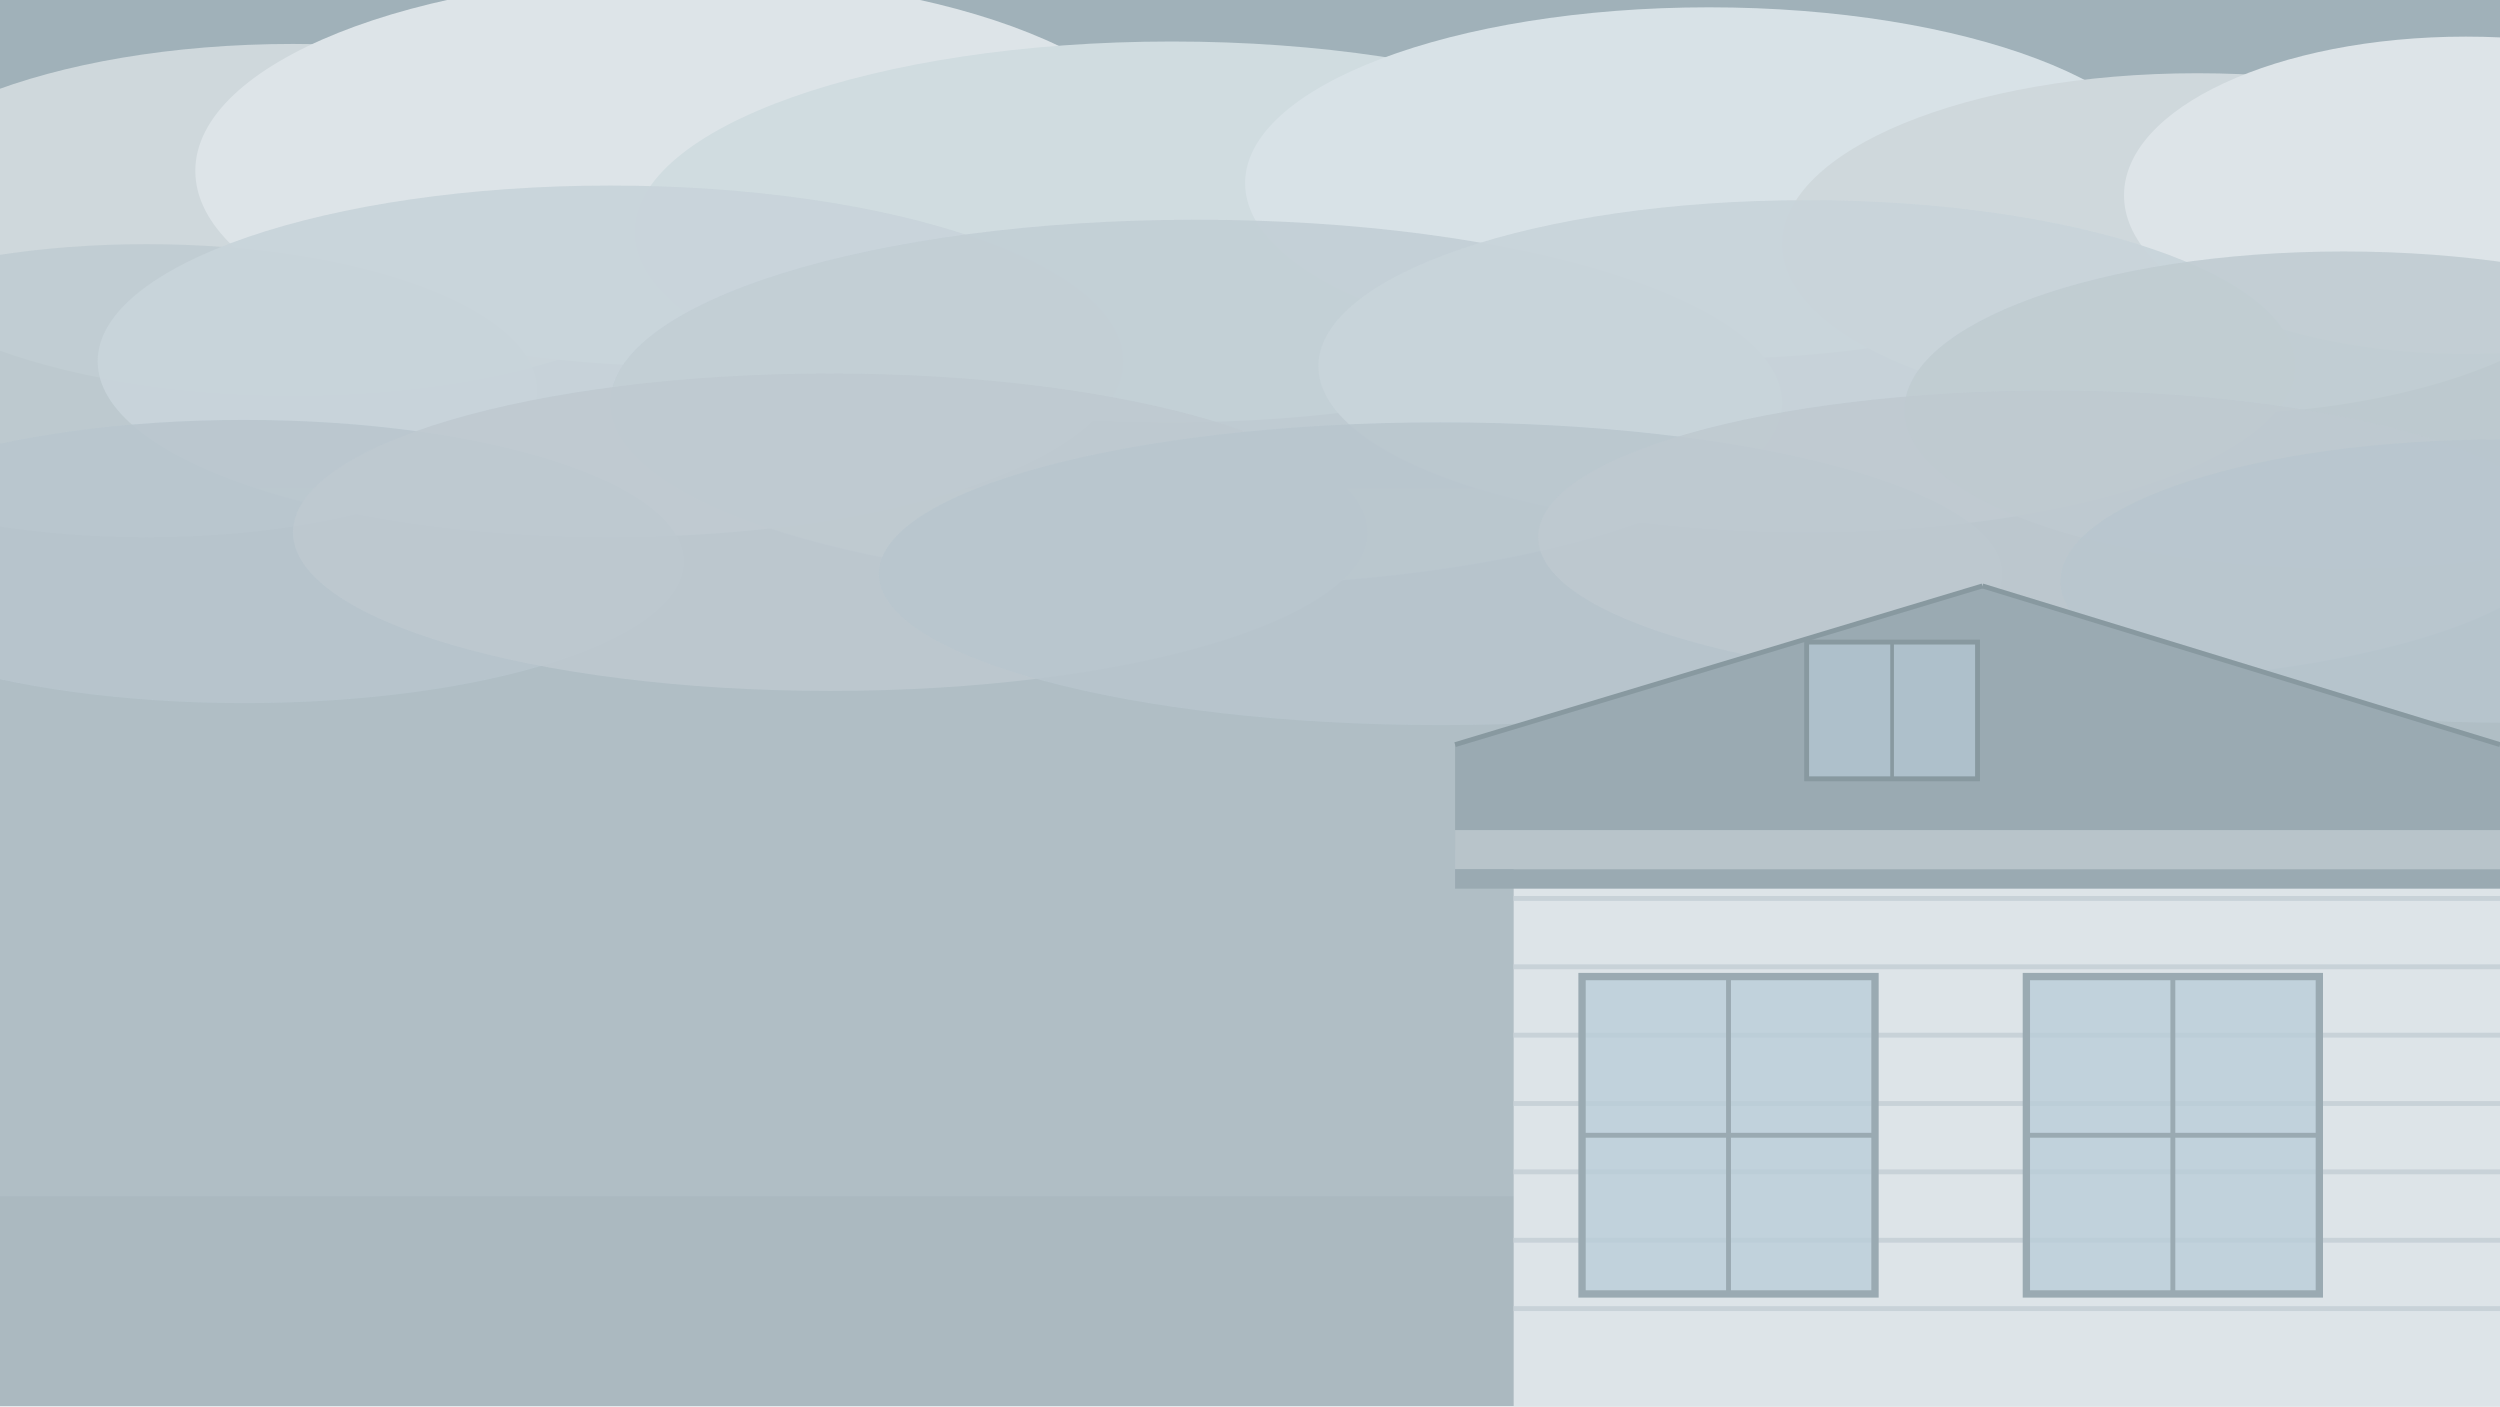
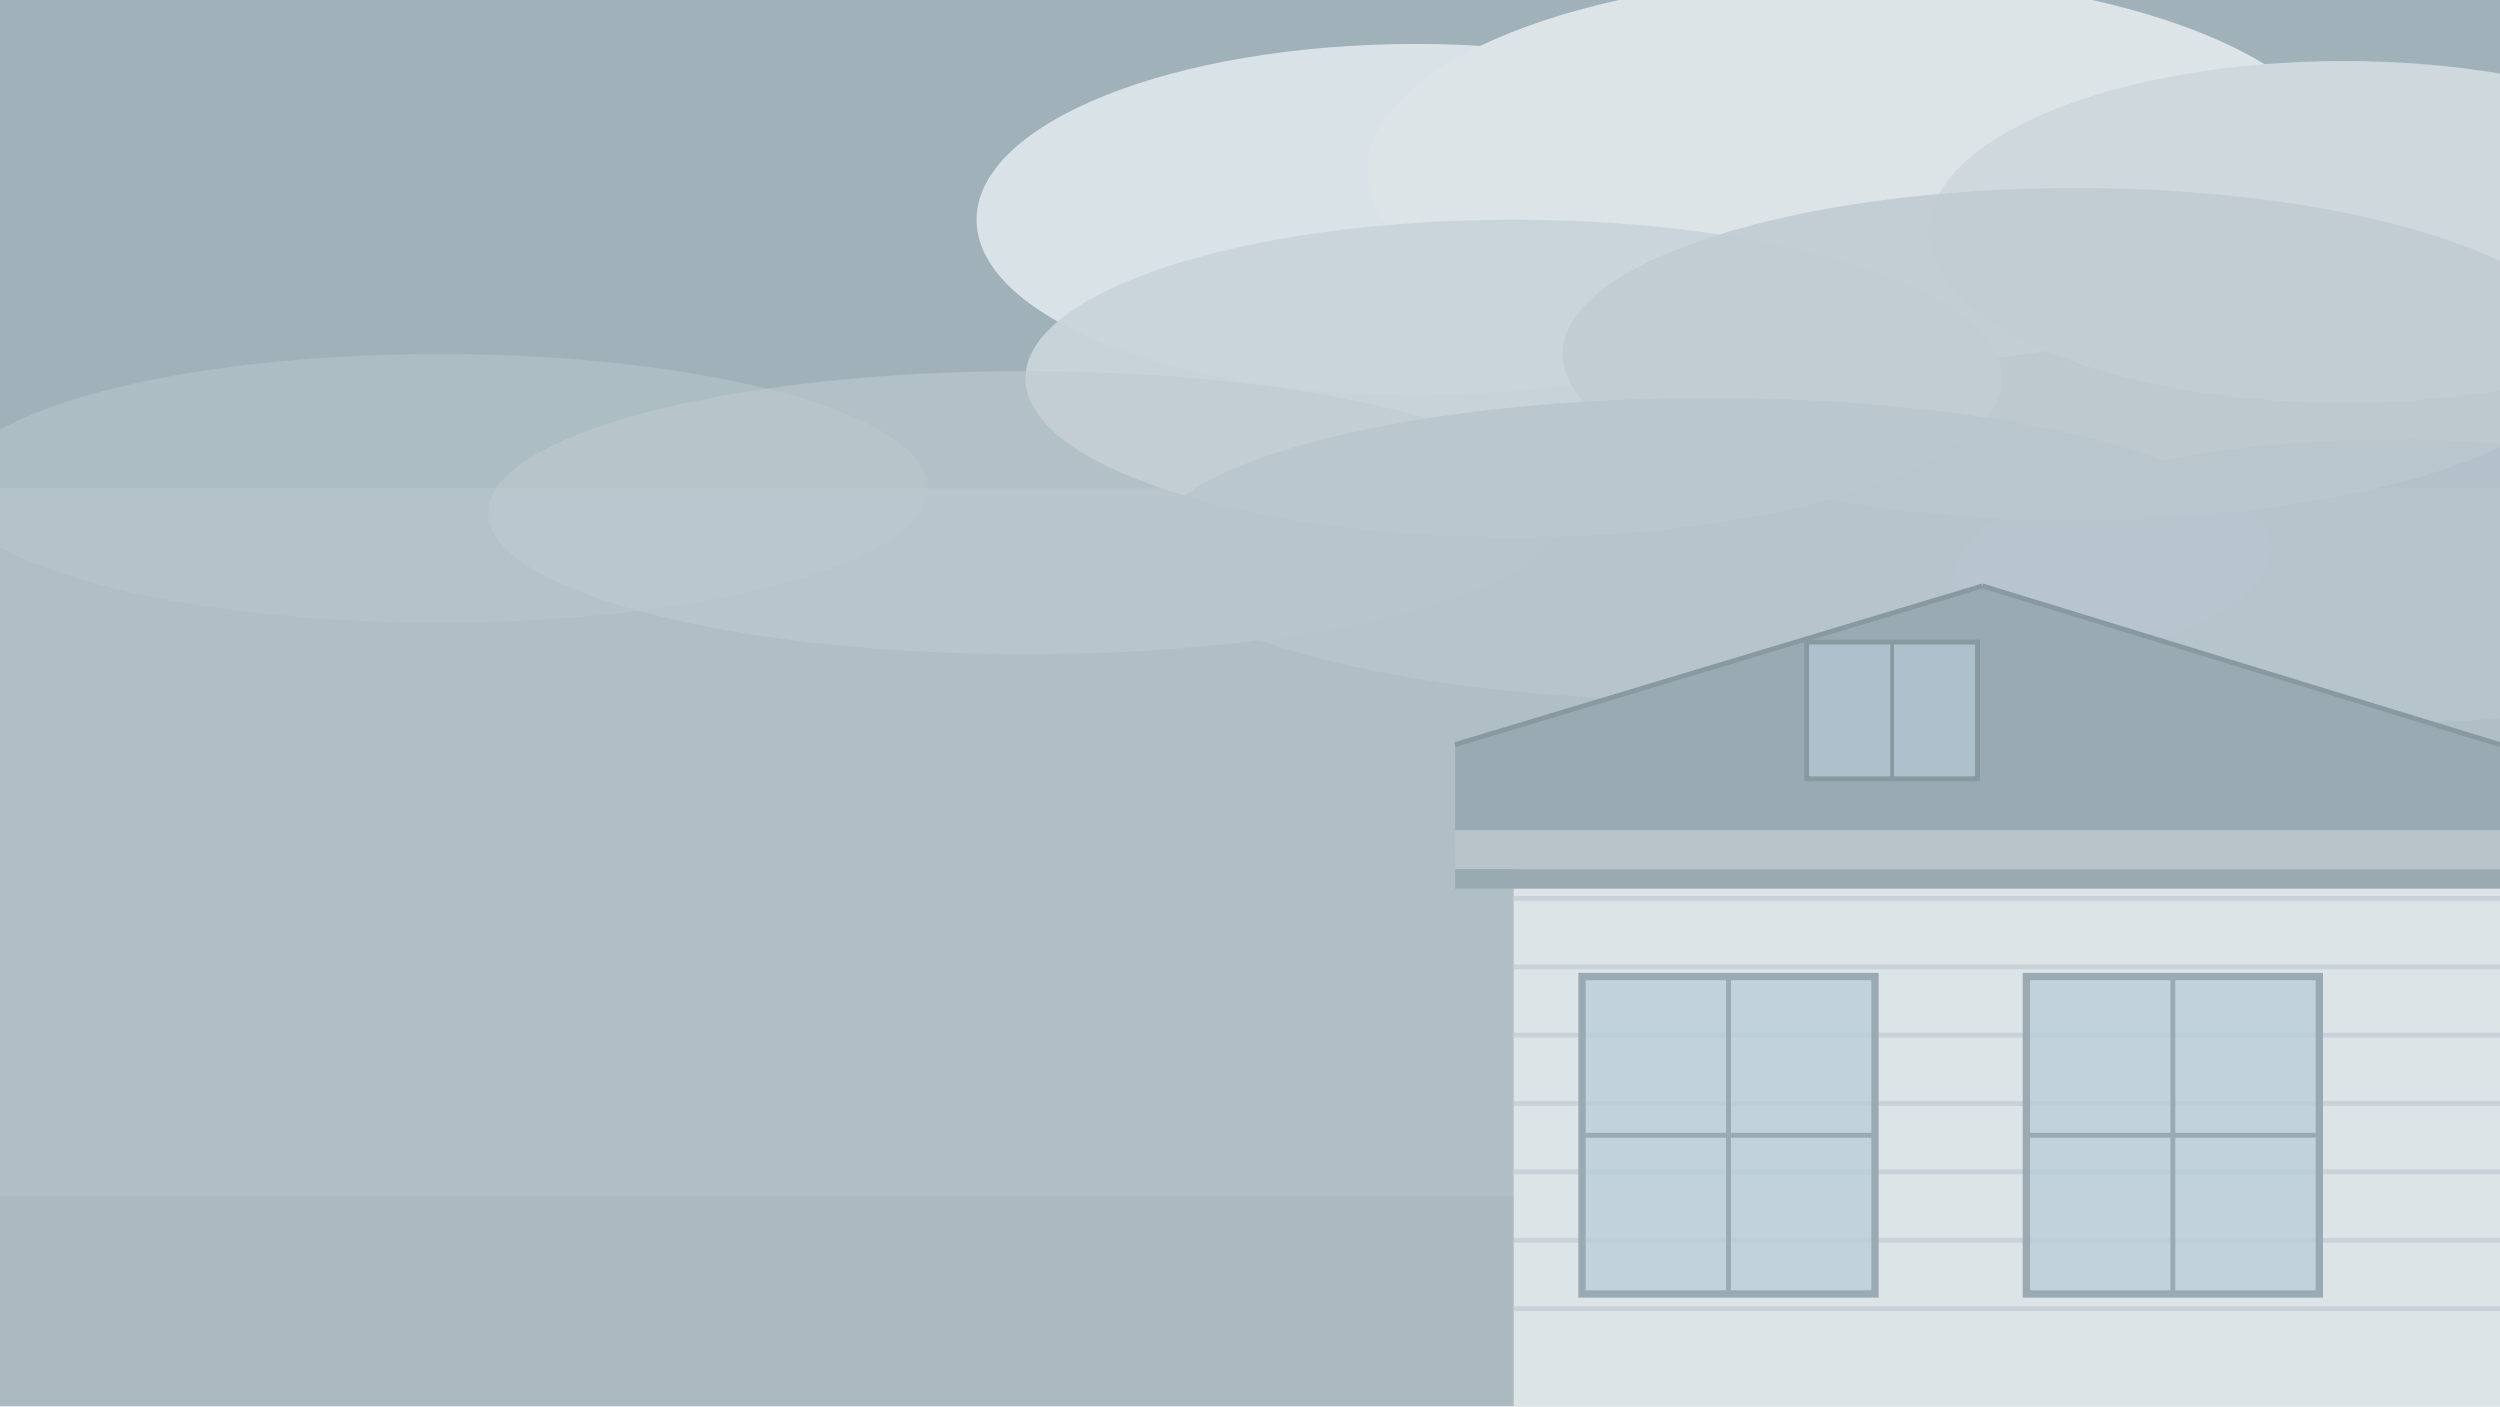
<svg xmlns="http://www.w3.org/2000/svg" viewBox="0 0 1024 576" width="1024" height="576">
  <rect width="1024" height="576" fill="#b0bec5" />
  <rect width="1024" height="200" fill="#90a4ae" opacity="0.5" />
-   <ellipse cx="120" cy="90" rx="180" ry="72" fill="#cfd8dc" />
-   <ellipse cx="280" cy="70" rx="200" ry="80" fill="#dde4e8" />
-   <ellipse cx="480" cy="95" rx="220" ry="78" fill="#d0dce0" />
-   <ellipse cx="700" cy="75" rx="190" ry="72" fill="#d8e2e7" />
-   <ellipse cx="900" cy="100" rx="170" ry="70" fill="#cfd8dc" />
-   <ellipse cx="1010" cy="80" rx="140" ry="65" fill="#dde4e8" />
-   <ellipse cx="60" cy="160" rx="160" ry="60" fill="#c0ccd2" opacity="0.9" />
-   <ellipse cx="250" cy="148" rx="210" ry="72" fill="#c8d4da" opacity="0.95" />
-   <ellipse cx="490" cy="165" rx="240" ry="75" fill="#c2ced5" opacity="0.9" />
-   <ellipse cx="740" cy="150" rx="200" ry="68" fill="#c8d4da" opacity="0.95" />
-   <ellipse cx="960" cy="168" rx="180" ry="65" fill="#c0ccd2" opacity="0.9" />
-   <ellipse cx="100" cy="230" rx="180" ry="58" fill="#b8c6ce" opacity="0.85" />
-   <ellipse cx="340" cy="218" rx="220" ry="65" fill="#bec9d0" opacity="0.85" />
-   <ellipse cx="590" cy="235" rx="230" ry="62" fill="#b8c6ce" opacity="0.85" />
-   <ellipse cx="840" cy="220" rx="210" ry="60" fill="#bec9d0" opacity="0.85" />
-   <ellipse cx="1024" cy="238" rx="180" ry="58" fill="#b8c6ce" opacity="0.8" />
+   <ellipse cx="580" cy="90" rx="180" ry="72" fill="#d8e2e7" />
+   <ellipse cx="760" cy="70" rx="200" ry="80" fill="#dde4e8" />
+   <ellipse cx="960" cy="95" rx="170" ry="70" fill="#cfd8dc" />
+   <ellipse cx="620" cy="155" rx="200" ry="65" fill="#c8d4da" opacity="0.95" />
+   <ellipse cx="850" cy="145" rx="210" ry="68" fill="#c0ccd2" opacity="0.9" />
+   <ellipse cx="180" cy="200" rx="200" ry="55" fill="#b8c6ce" opacity="0.55" />
+   <ellipse cx="420" cy="210" rx="220" ry="58" fill="#bec9d0" opacity="0.6" />
+   <ellipse cx="700" cy="225" rx="230" ry="62" fill="#b8c6ce" opacity="0.85" />
+   <ellipse cx="980" cy="238" rx="180" ry="58" fill="#b8c6ce" opacity="0.8" />
  <rect x="0" y="490" width="1024" height="86" fill="#a0b0b8" opacity="0.35" />
  <rect x="620" y="340" width="404" height="236" fill="#dde4e8" />
  <line x1="620" y1="368" x2="1024" y2="368" stroke="#c8d2d8" stroke-width="2" />
  <line x1="620" y1="396" x2="1024" y2="396" stroke="#c8d2d8" stroke-width="2" />
  <line x1="620" y1="424" x2="1024" y2="424" stroke="#c8d2d8" stroke-width="2" />
  <line x1="620" y1="452" x2="1024" y2="452" stroke="#c8d2d8" stroke-width="2" />
  <line x1="620" y1="480" x2="1024" y2="480" stroke="#c8d2d8" stroke-width="2" />
  <line x1="620" y1="508" x2="1024" y2="508" stroke="#c8d2d8" stroke-width="2" />
  <line x1="620" y1="536" x2="1024" y2="536" stroke="#c8d2d8" stroke-width="2" />
  <polygon points="596,348 1024,348 1024,305 812,240 596,305" fill="#9aaab2" />
  <line x1="596" y1="305" x2="812" y2="240" stroke="#8899a0" stroke-width="2" />
  <line x1="812" y1="240" x2="1024" y2="305" stroke="#8899a0" stroke-width="2" />
  <rect x="596" y="340" width="428" height="16" fill="#b8c4ca" />
  <rect x="596" y="356" width="428" height="8" fill="#9aaab2" />
  <rect x="648" y="400" width="120" height="130" fill="#b8ccd8" opacity="0.75" />
  <rect x="648" y="400" width="120" height="130" fill="none" stroke="#9aaab2" stroke-width="3" />
  <line x1="708" y1="400" x2="708" y2="530" stroke="#9aaab2" stroke-width="2" />
  <line x1="648" y1="465" x2="768" y2="465" stroke="#9aaab2" stroke-width="2" />
  <rect x="830" y="400" width="120" height="130" fill="#b8ccd8" opacity="0.75" />
  <rect x="830" y="400" width="120" height="130" fill="none" stroke="#9aaab2" stroke-width="3" />
  <line x1="890" y1="400" x2="890" y2="530" stroke="#9aaab2" stroke-width="2" />
  <line x1="830" y1="465" x2="950" y2="465" stroke="#9aaab2" stroke-width="2" />
  <rect x="740" y="263" width="70" height="56" fill="#b8ccd8" opacity="0.65" />
  <rect x="740" y="263" width="70" height="56" fill="none" stroke="#8899a0" stroke-width="2" />
  <line x1="775" y1="263" x2="775" y2="319" stroke="#8899a0" stroke-width="1.5" />
</svg>
